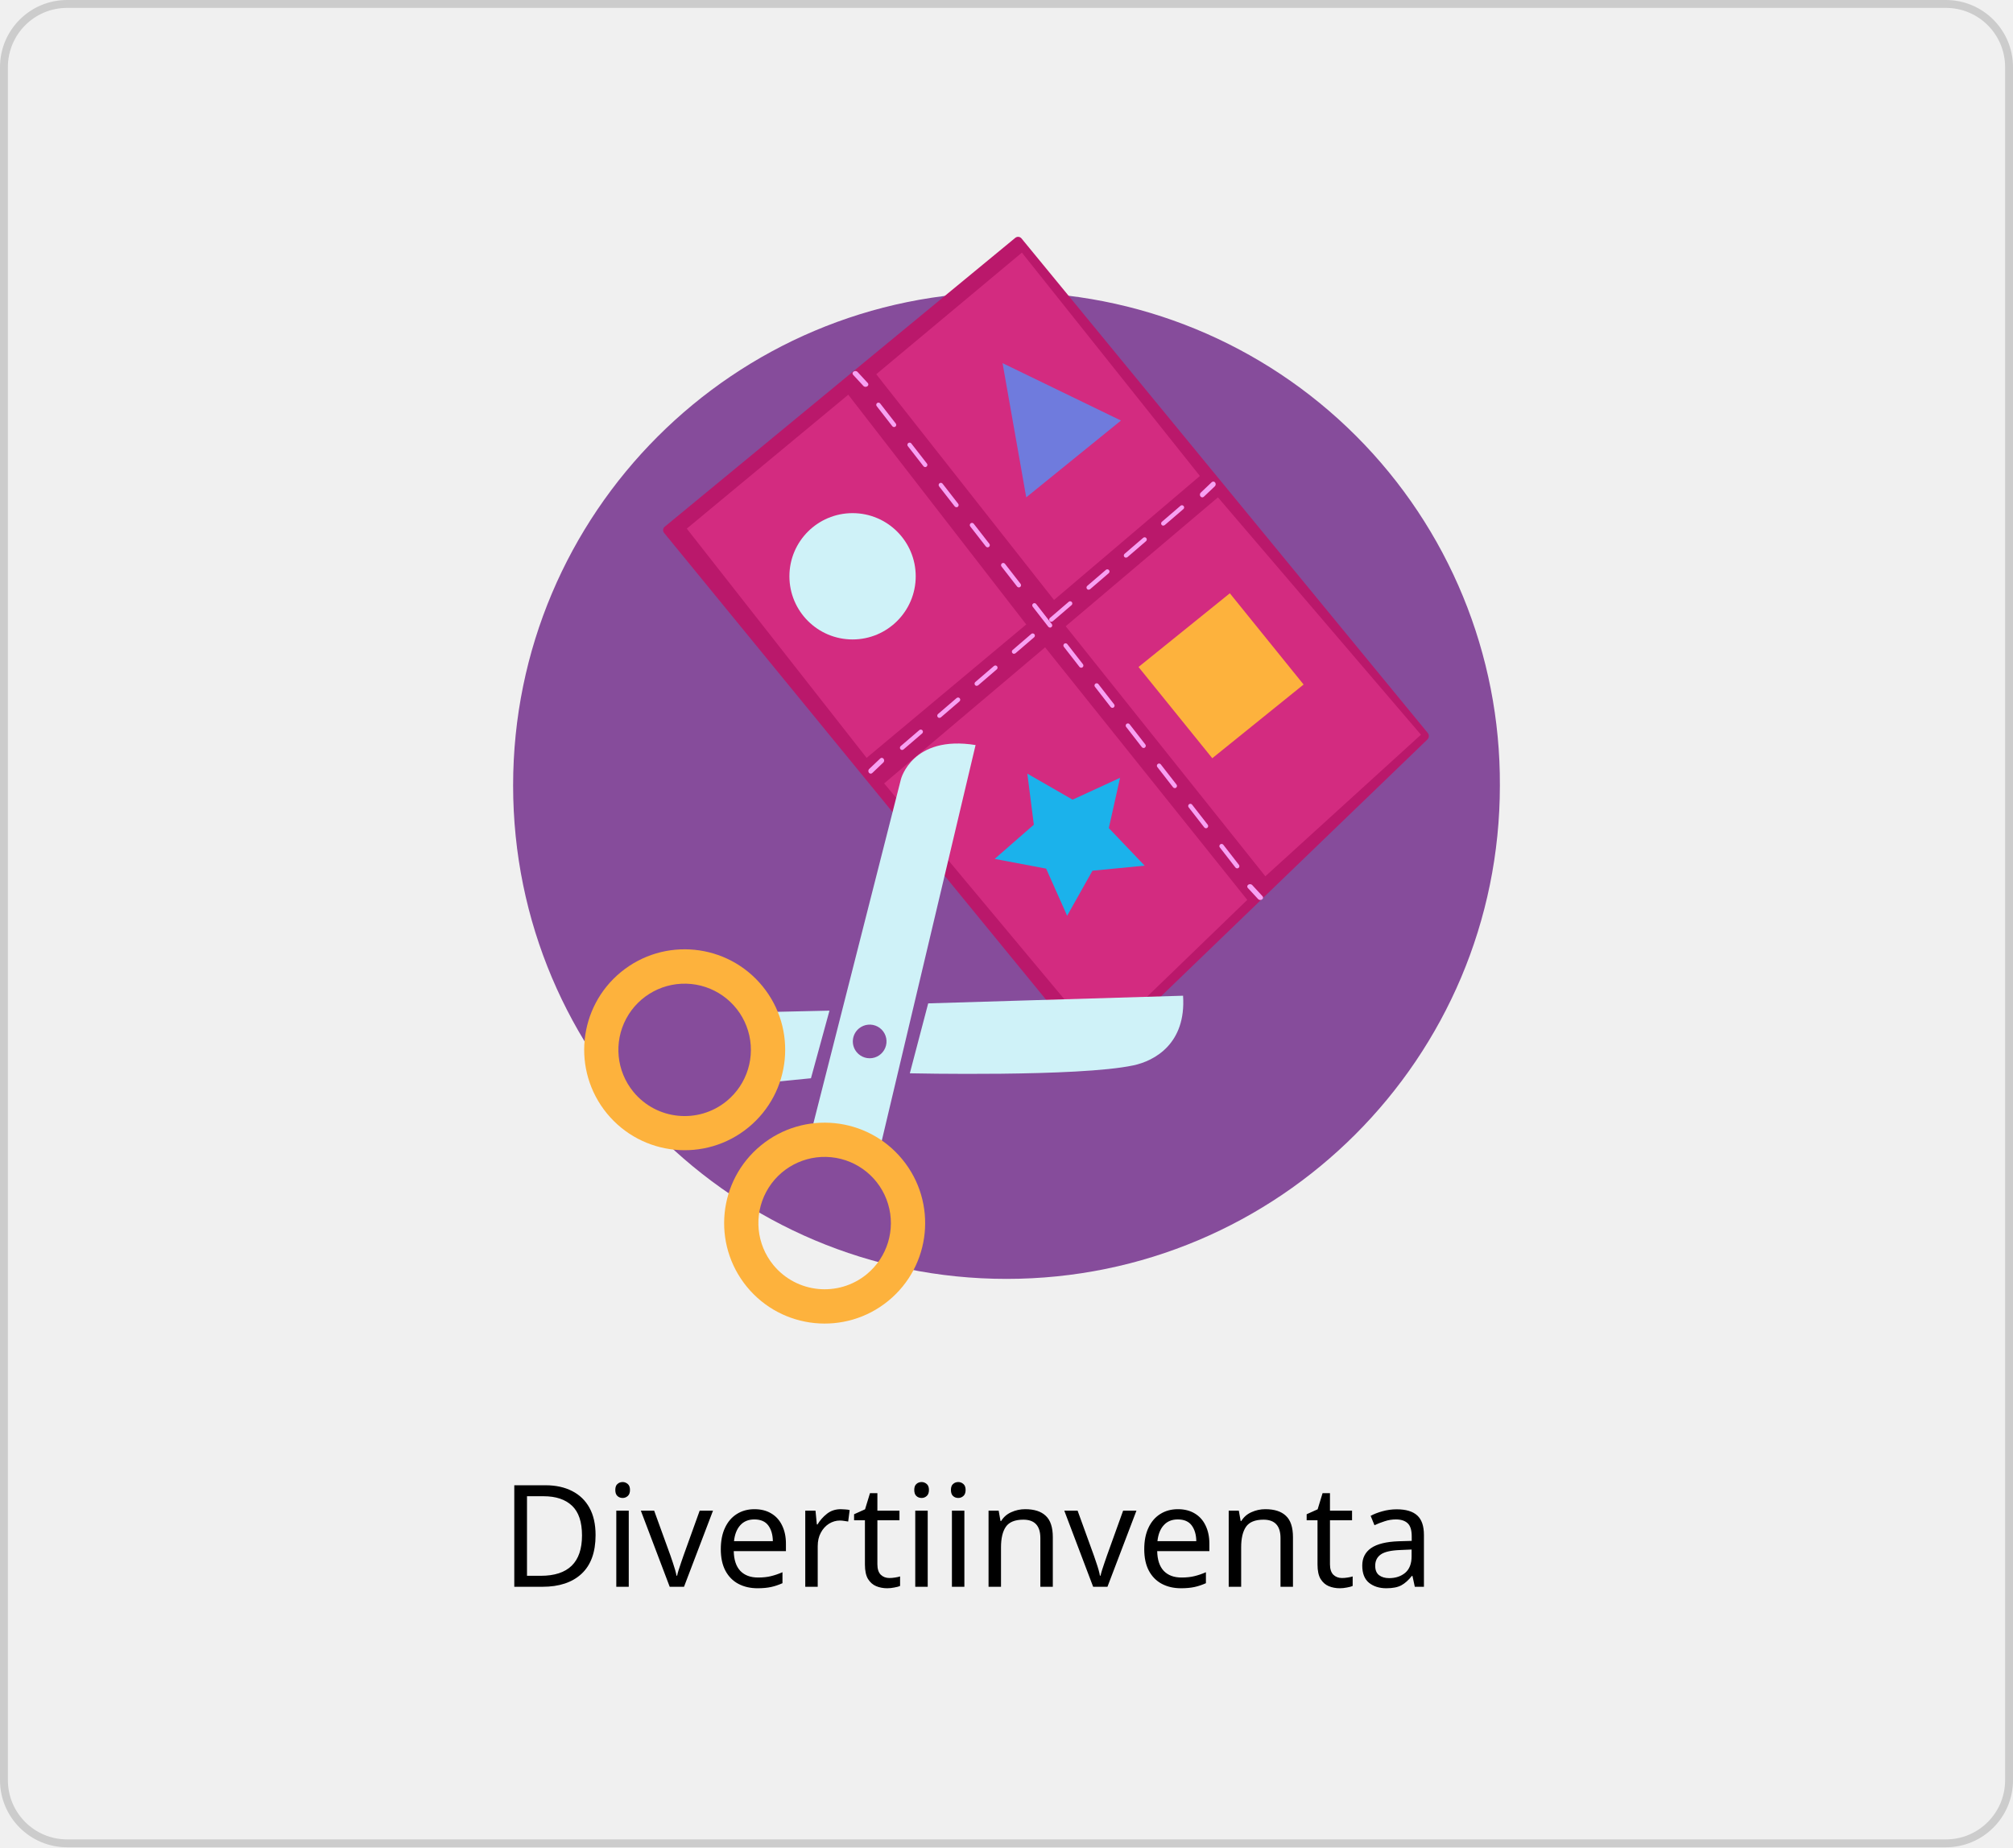
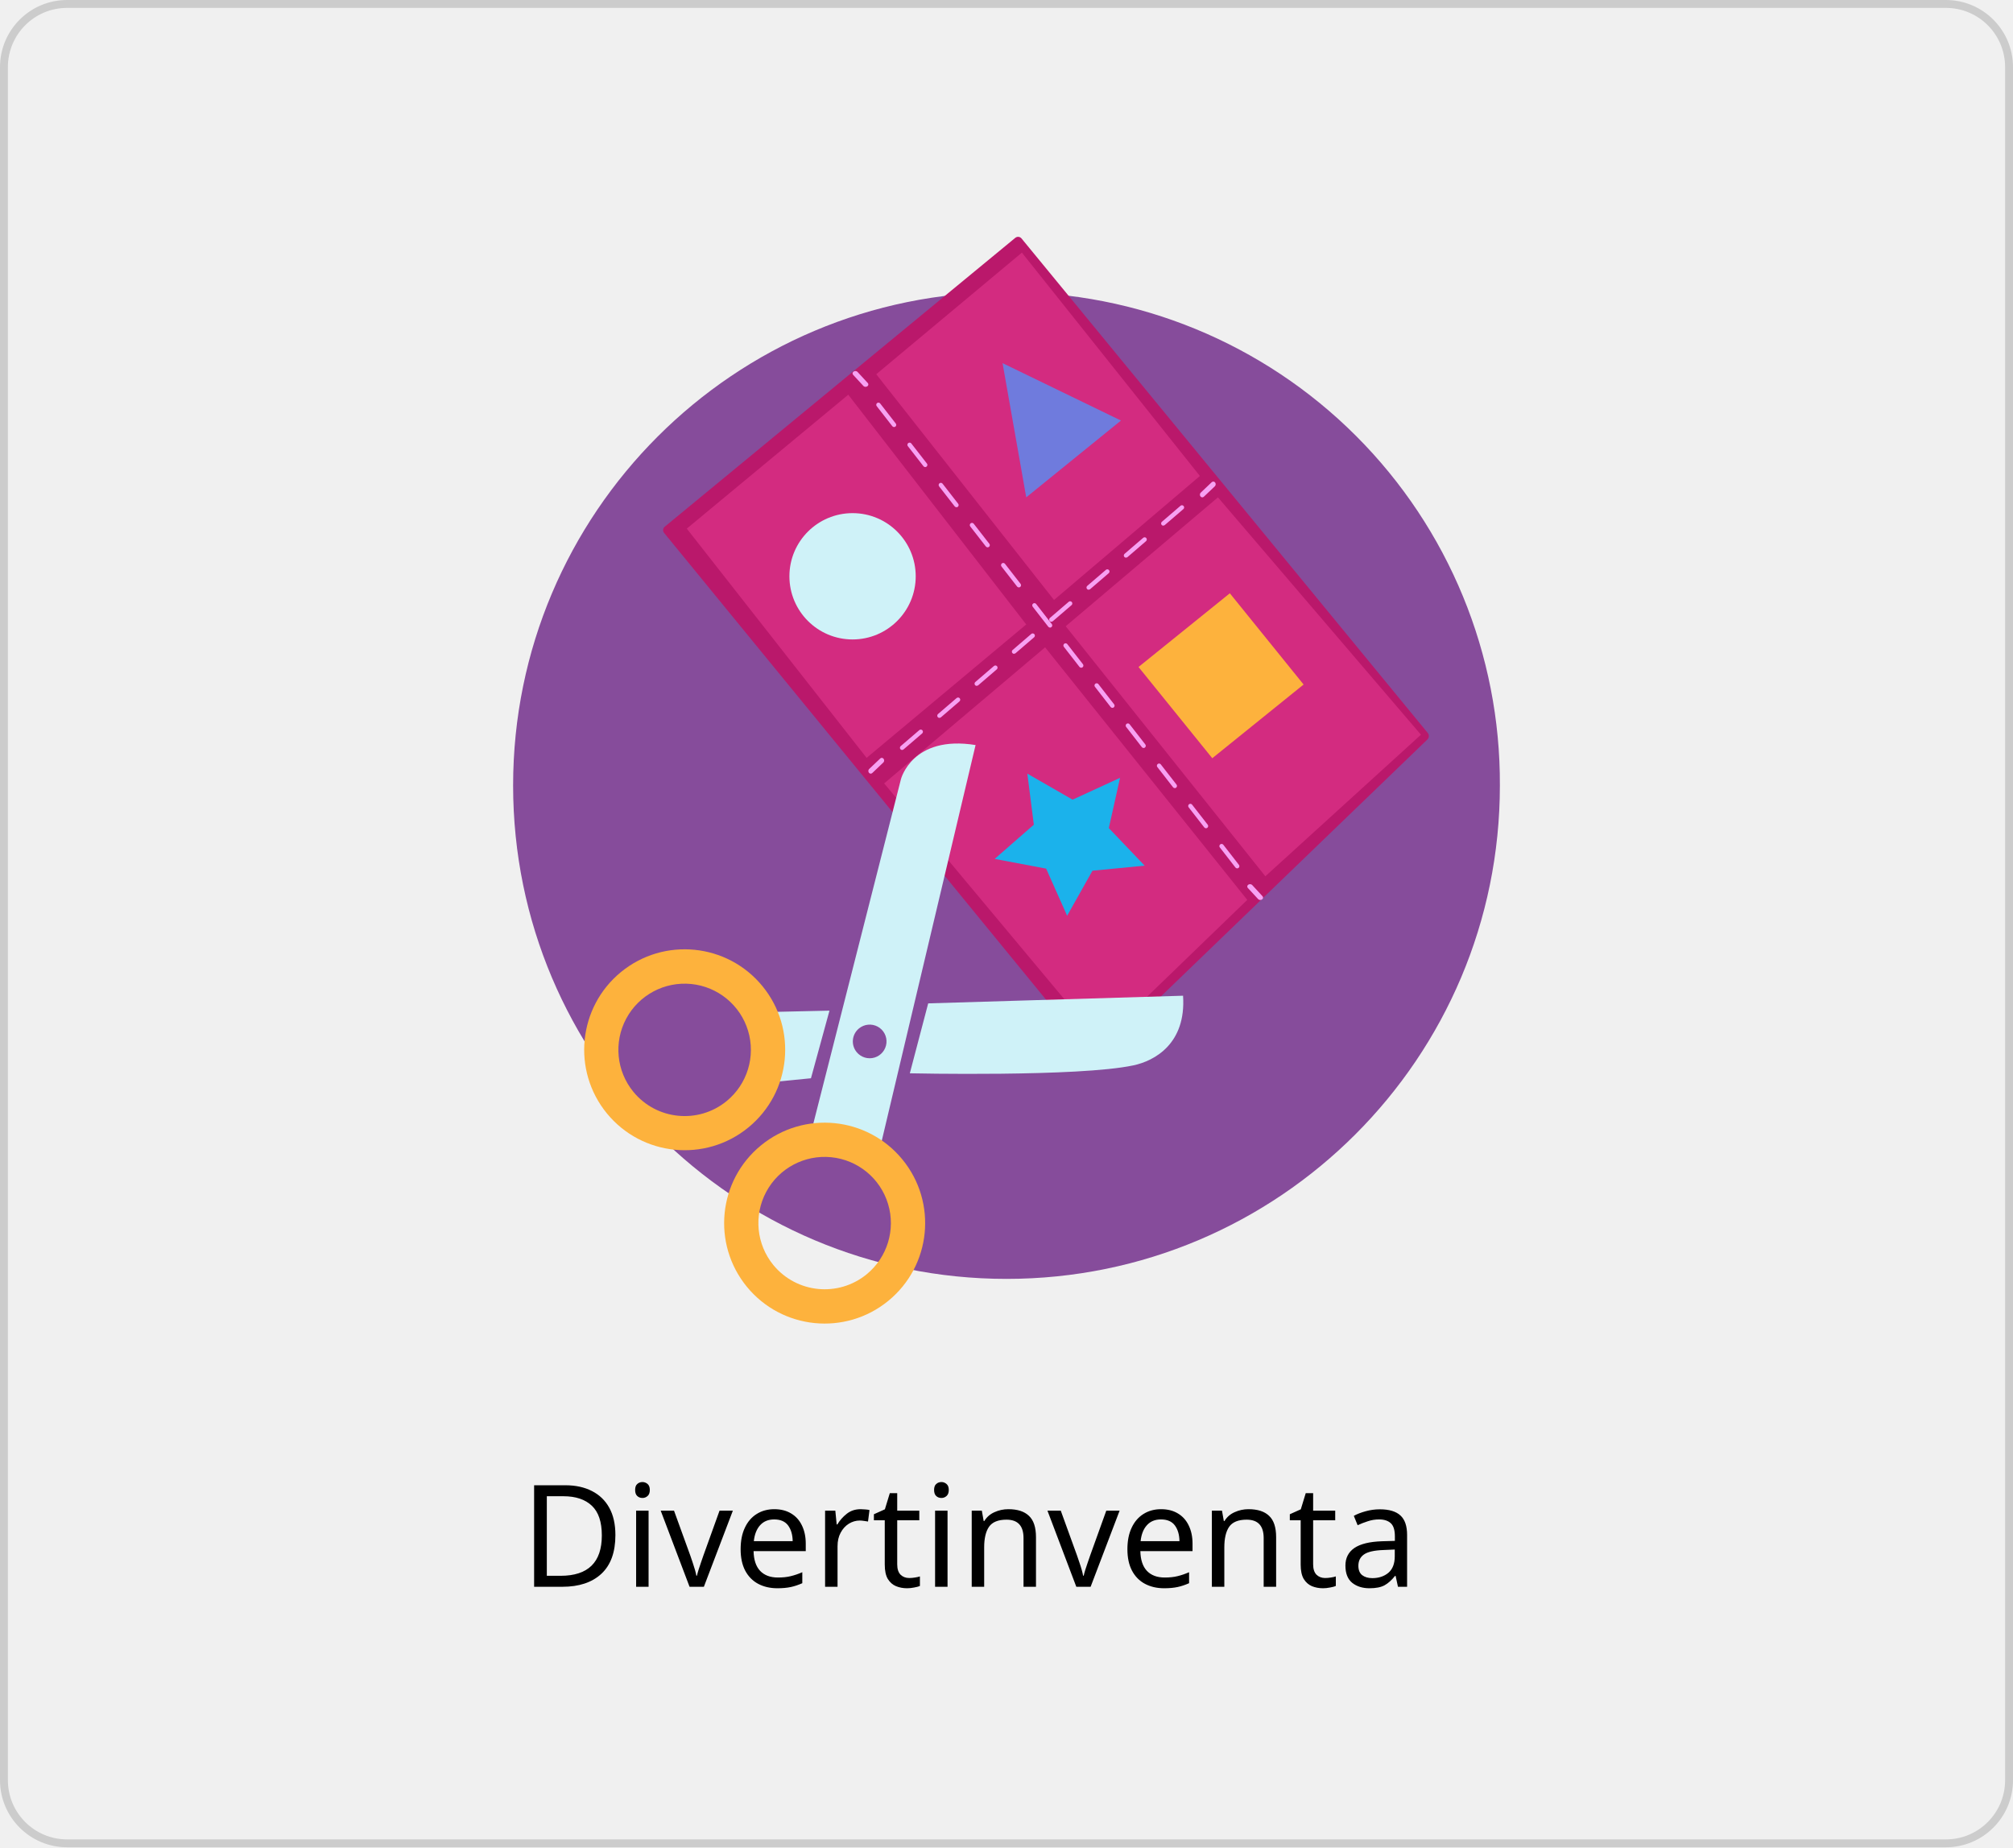
<svg xmlns="http://www.w3.org/2000/svg" xmlns:xlink="http://www.w3.org/1999/xlink" width="255" height="234" viewBox="0 0 255 234">
  <defs>
    <rect id="prefix__a" width="255" height="234" x="0" y="0" rx="8" />
  </defs>
  <g fill="none" fill-rule="evenodd">
    <mask id="prefix__b" fill="#fff">
      <use xlink:href="#prefix__a" />
    </mask>
    <rect width="254" height="233" x=".5" y=".5" stroke="#CCC" rx="8" />
    <text fill="#000" font-family="Montserrat-Medium, Montserrat" font-size="18" font-weight="400" mask="url(#prefix__b)">
-       <tspan x="63.398" y="201">Divertiinventa</tspan>
+       <tspan x="65.909" y="201">Divertinventa</tspan>
    </text>
    <g fill-rule="nonzero">
      <path fill="#864C9B" d="M125 69.5c0 34.518-27.983 62.5-62.5 62.5C27.982 132 0 104.018 0 69.5 0 34.983 27.982 7 62.5 7c16.6-.078 32.542 6.481 44.28 18.22C118.52 36.957 125.079 52.9 125 69.5z" transform="translate(65 30)" />
      <g transform="translate(65 30) translate(9)">
        <path fill="#BA186B" d="M10.205 36.721c-.115.094-.188.229-.202.376-.015.147.03.294.124.408l54.255 66.305c.09.112.224.18.368.19.144.008.285-.045.388-.146L106.82 63.67c.22-.221.24-.573.047-.818L55.4.203c-.195-.237-.545-.271-.783-.078L10.205 36.721z" />
        <path fill="#F7A1F3" d="M36.302 68c-.127 0-.24-.089-.284-.222-.043-.134-.007-.283.091-.374l1.377-1.306c.08-.09.199-.12.307-.081.107.04.186.143.203.268.018.125-.03.25-.121.325l-1.377 1.31c-.055.051-.124.08-.196.08zM40.275 65c-.115 0-.218-.072-.258-.182-.04-.109-.008-.232.08-.307l2.364-2.03c.056-.047.128-.071.2-.065.073.005.14.04.188.096.047.056.07.13.064.203-.006.074-.041.142-.097.19l-2.362 2.028c-.05.043-.113.067-.179.067zm4.727-4.058c-.08-.001-.157-.038-.209-.1-.047-.057-.07-.13-.065-.203.006-.073.04-.142.095-.19l2.363-2.029c.116-.1.29-.085.389.032.099.118.084.294-.032.394l-2.362 2.029c-.052.038-.115.057-.179.053v.014zm4.727-4.062c-.115 0-.218-.072-.258-.181-.04-.11-.008-.232.08-.308l2.362-2.03c.116-.099.29-.085.39.033.098.117.084.293-.033.393l-2.365 2.03c-.05.036-.113.053-.176.05v.013zm4.725-4.058c-.115-.001-.217-.074-.256-.183-.039-.109-.007-.231.08-.306l2.362-2.03c.075-.064.178-.084.27-.05.093.033.161.113.18.21.017.098-.018.198-.092.263l-2.365 2.03c-.052.037-.115.056-.18.052v.014zm4.727-4.059c-.115 0-.218-.072-.258-.181-.04-.11-.008-.232.08-.308l2.364-2.03c.074-.073.182-.099.28-.066.098.032.17.118.186.221.016.104-.027.207-.11.268l-2.363 2.03c-.052.038-.115.056-.179.052v.014zm4.727-4.058c-.08 0-.157-.037-.209-.1-.047-.056-.07-.129-.065-.202.006-.074.04-.142.096-.19l2.365-2.03c.075-.063.178-.082.27-.048.093.033.16.115.178.212.017.098-.019.198-.094.262l-2.362 2.03c-.052.037-.115.056-.179.052v.014zm4.728-4.061c-.08 0-.157-.036-.21-.098-.047-.056-.07-.128-.065-.202.006-.073.04-.142.096-.19l2.362-2.029c.115-.1.29-.086.388.03.098.117.085.293-.03.393l-2.363 2.032c-.052.037-.115.055-.178.05v.014zm4.727-4.059c-.115 0-.218-.072-.258-.181-.04-.11-.009-.232.079-.308l2.362-2.03c.075-.064.178-.083.27-.05.093.033.161.114.18.211.017.098-.018.198-.092.262l-2.365 2.03c-.051.037-.113.056-.176.052v.014zM78.302 33c-.127-.001-.24-.09-.284-.224-.043-.133-.008-.282.089-.374l1.392-1.322c.128-.121.32-.103.43.04.108.144.091.359-.037.48L78.5 32.918c-.056.053-.126.082-.198.082zM35.647 19c-.11 0-.213-.043-.28-.117l-1.307-1.417c-.103-.13-.07-.306.076-.402.146-.097.355-.082.48.034l1.308 1.417c.084.09.1.212.04.315-.058.104-.181.17-.317.17zM82.721 80c-.086 0-.167-.04-.219-.109l-1.975-2.54c-.06-.078-.075-.183-.038-.276.038-.092.121-.157.22-.17.098-.014.196.026.257.104l1.974 2.54c.066.084.079.199.032.295-.047.096-.144.157-.25.156zm-3.952-5.083c-.086 0-.167-.04-.219-.109l-1.974-2.54c-.046-.058-.067-.132-.058-.206.008-.074.046-.14.105-.186.12-.094.294-.071.388.05l1.977 2.54c.046.058.067.132.058.206-.009.074-.046.14-.105.186-.048.037-.106.058-.166.059h-.006zm-3.952-5.083c-.086 0-.167-.04-.219-.109l-1.974-2.54c-.07-.077-.092-.187-.055-.285.036-.098.124-.167.227-.179.104-.012.205.035.263.122l1.977 2.54c.046.058.067.132.058.206-.009.073-.046.14-.105.186-.047.037-.106.058-.166.059h-.006zm-3.952-5.084c-.086 0-.166-.04-.219-.108l-1.974-2.54c-.07-.078-.092-.188-.055-.285.036-.098.124-.167.227-.18.104-.011.205.036.263.122l1.977 2.54c.046.059.067.133.058.207-.009.073-.046.14-.105.186-.047.037-.106.058-.166.058h-.006zm-3.952-5.083c-.086 0-.166-.04-.219-.108l-1.974-2.54c-.07-.078-.092-.188-.055-.286.036-.097.124-.166.227-.178.104-.013.205.034.263.121l1.977 2.54c.046.059.066.133.057.207-.01.074-.048.14-.107.186-.048.037-.107.058-.169.058zm-3.952-5.083c-.086 0-.166-.04-.219-.109l-1.977-2.54c-.046-.058-.066-.133-.057-.206.01-.074.048-.141.107-.186.12-.094.294-.071.388.05l1.977 2.54c.066.084.079.198.032.295-.047.096-.144.156-.25.156zM59.015 49.5c-.086 0-.167-.04-.22-.109l-1.977-2.54c-.045-.059-.066-.133-.056-.207.01-.073.048-.14.106-.185.121-.094.295-.071.389.05l1.977 2.54c.066.084.078.198.032.294-.047.096-.145.157-.251.157zm-3.952-5.092c-.086 0-.167-.04-.22-.108l-1.977-2.54c-.045-.06-.066-.134-.056-.207.01-.074.048-.14.106-.186.121-.093.295-.071.389.05l1.977 2.54c.066.084.078.199.032.295-.047.096-.145.157-.251.156zm-3.958-5.075c-.085 0-.166-.04-.219-.108l-1.977-2.54c-.046-.06-.066-.133-.057-.207.01-.074.048-.14.107-.186.12-.093.295-.07.388.05l1.977 2.54c.067.084.079.199.032.295-.047.096-.144.157-.25.156zm-3.952-5.083c-.085 0-.166-.04-.219-.109l-1.971-2.531c-.046-.059-.066-.133-.057-.207.01-.074.048-.14.106-.186.122-.093.295-.07.389.05l1.974 2.54c.066.084.079.198.033.294-.046.096-.143.157-.249.157l-.006-.008zm-3.952-5.083c-.085 0-.166-.04-.219-.109l-1.977-2.54c-.06-.079-.075-.184-.038-.276.037-.092.12-.157.219-.171.098-.014.196.026.257.105l1.975 2.54c.066.083.078.197.032.293-.046.096-.142.157-.249.158zm-3.946-5.07c-.086 0-.167-.04-.22-.108l-1.976-2.54c-.095-.122-.073-.297.048-.391.121-.095.296-.073.39.048l1.974 2.54c.066.084.079.198.033.294-.046.096-.143.157-.249.157zM85.65 84c-.109 0-.211-.041-.278-.113l-1.298-1.406c-.077-.084-.095-.197-.048-.295.047-.099.153-.169.278-.183.124-.015.248.028.326.112l1.297 1.406c.082.09.096.211.037.313-.059.101-.18.166-.315.166z" />
        <path fill="#D32B80" d="M37 17.404L59.519 46 78 30.294 55.45 2zM61 49.327L86.291 81 106 63.069 80.286 33zM38 69.235L65.358 102 84 83.989 58.391 52zM13 36.961L35.781 66 56 49.101 33.456 20z" />
        <g>
          <path fill="#CFF2F8" d="M37.633 50.78L49.583.377C41.556-.926 40.129 4.7 40.129 4.7L28.961 48.598l8.672 2.182zm-2.817-14.508c.668-.546 1.599-.637 2.36-.23.76.407 1.2 1.232 1.114 2.09-.085.858-.68 1.58-1.505 1.83-.826.249-1.721-.024-2.268-.69-.359-.438-.529-1-.473-1.562.056-.563.334-1.08.772-1.438zM43.58 33.1l-2.326 8.858s21.393.477 28.322-1.007c2.65-.558 6.701-2.723 6.29-8.822l-32.286.97z" transform="translate(0 64)" />
          <path fill="#FDB23D" d="M22.395 51.09c5.44-4.453 13.464-3.654 17.92 1.783C44.77 58.31 43.97 66.327 38.53 70.78c-5.44 4.452-13.463 3.655-17.92-1.782-4.45-5.44-3.652-13.453 1.785-17.909zm13.384 16.332c2.627-2.15 3.699-5.668 2.717-8.915-.982-3.247-3.825-5.583-7.203-5.92-3.378-.335-6.626 1.395-8.229 4.385-1.603 2.99-1.246 6.65.905 9.275 2.94 3.577 8.222 4.102 11.81 1.175z" transform="translate(0 64)" />
          <path fill="#CFF2F8" d="M31.075 34.02L24.371 34.171 24.114 43.04 28.73 42.586z" transform="translate(0 64)" />
          <path fill="#FDB23D" d="M4.663 29.13c5.441-4.452 13.464-3.654 17.92 1.783 4.455 5.437 3.656 13.454-1.784 17.907-5.441 4.453-13.464 3.655-17.92-1.782-4.448-5.44-3.65-13.45 1.784-17.908zm13.382 16.349c2.626-2.15 3.698-5.668 2.716-8.915-.982-3.247-3.825-5.583-7.202-5.92-3.378-.335-6.626 1.395-8.23 4.385-1.603 2.99-1.245 6.65.906 9.275 2.938 3.58 8.223 4.106 11.81 1.175z" transform="translate(0 64)" />
        </g>
        <path fill="#6F7BDD" d="M53 16L56 33 68 23.271z" />
        <circle cx="34" cy="43" r="8" fill="#CFF2F8" />
        <path fill="#FDB23D" d="M73.245 48.165L88.11 48.171 88.116 63.033 73.251 63.027z" transform="rotate(-38.93 80.68 55.6)" />
        <path fill="#1BB2EB" d="M71 79.653L64.391 80.294 61.182 86 58.521 80.031 52 78.798 56.963 74.466 56.14 68 61.872 71.294 67.884 68.53 66.461 74.896z" />
      </g>
    </g>
  </g>
</svg>
